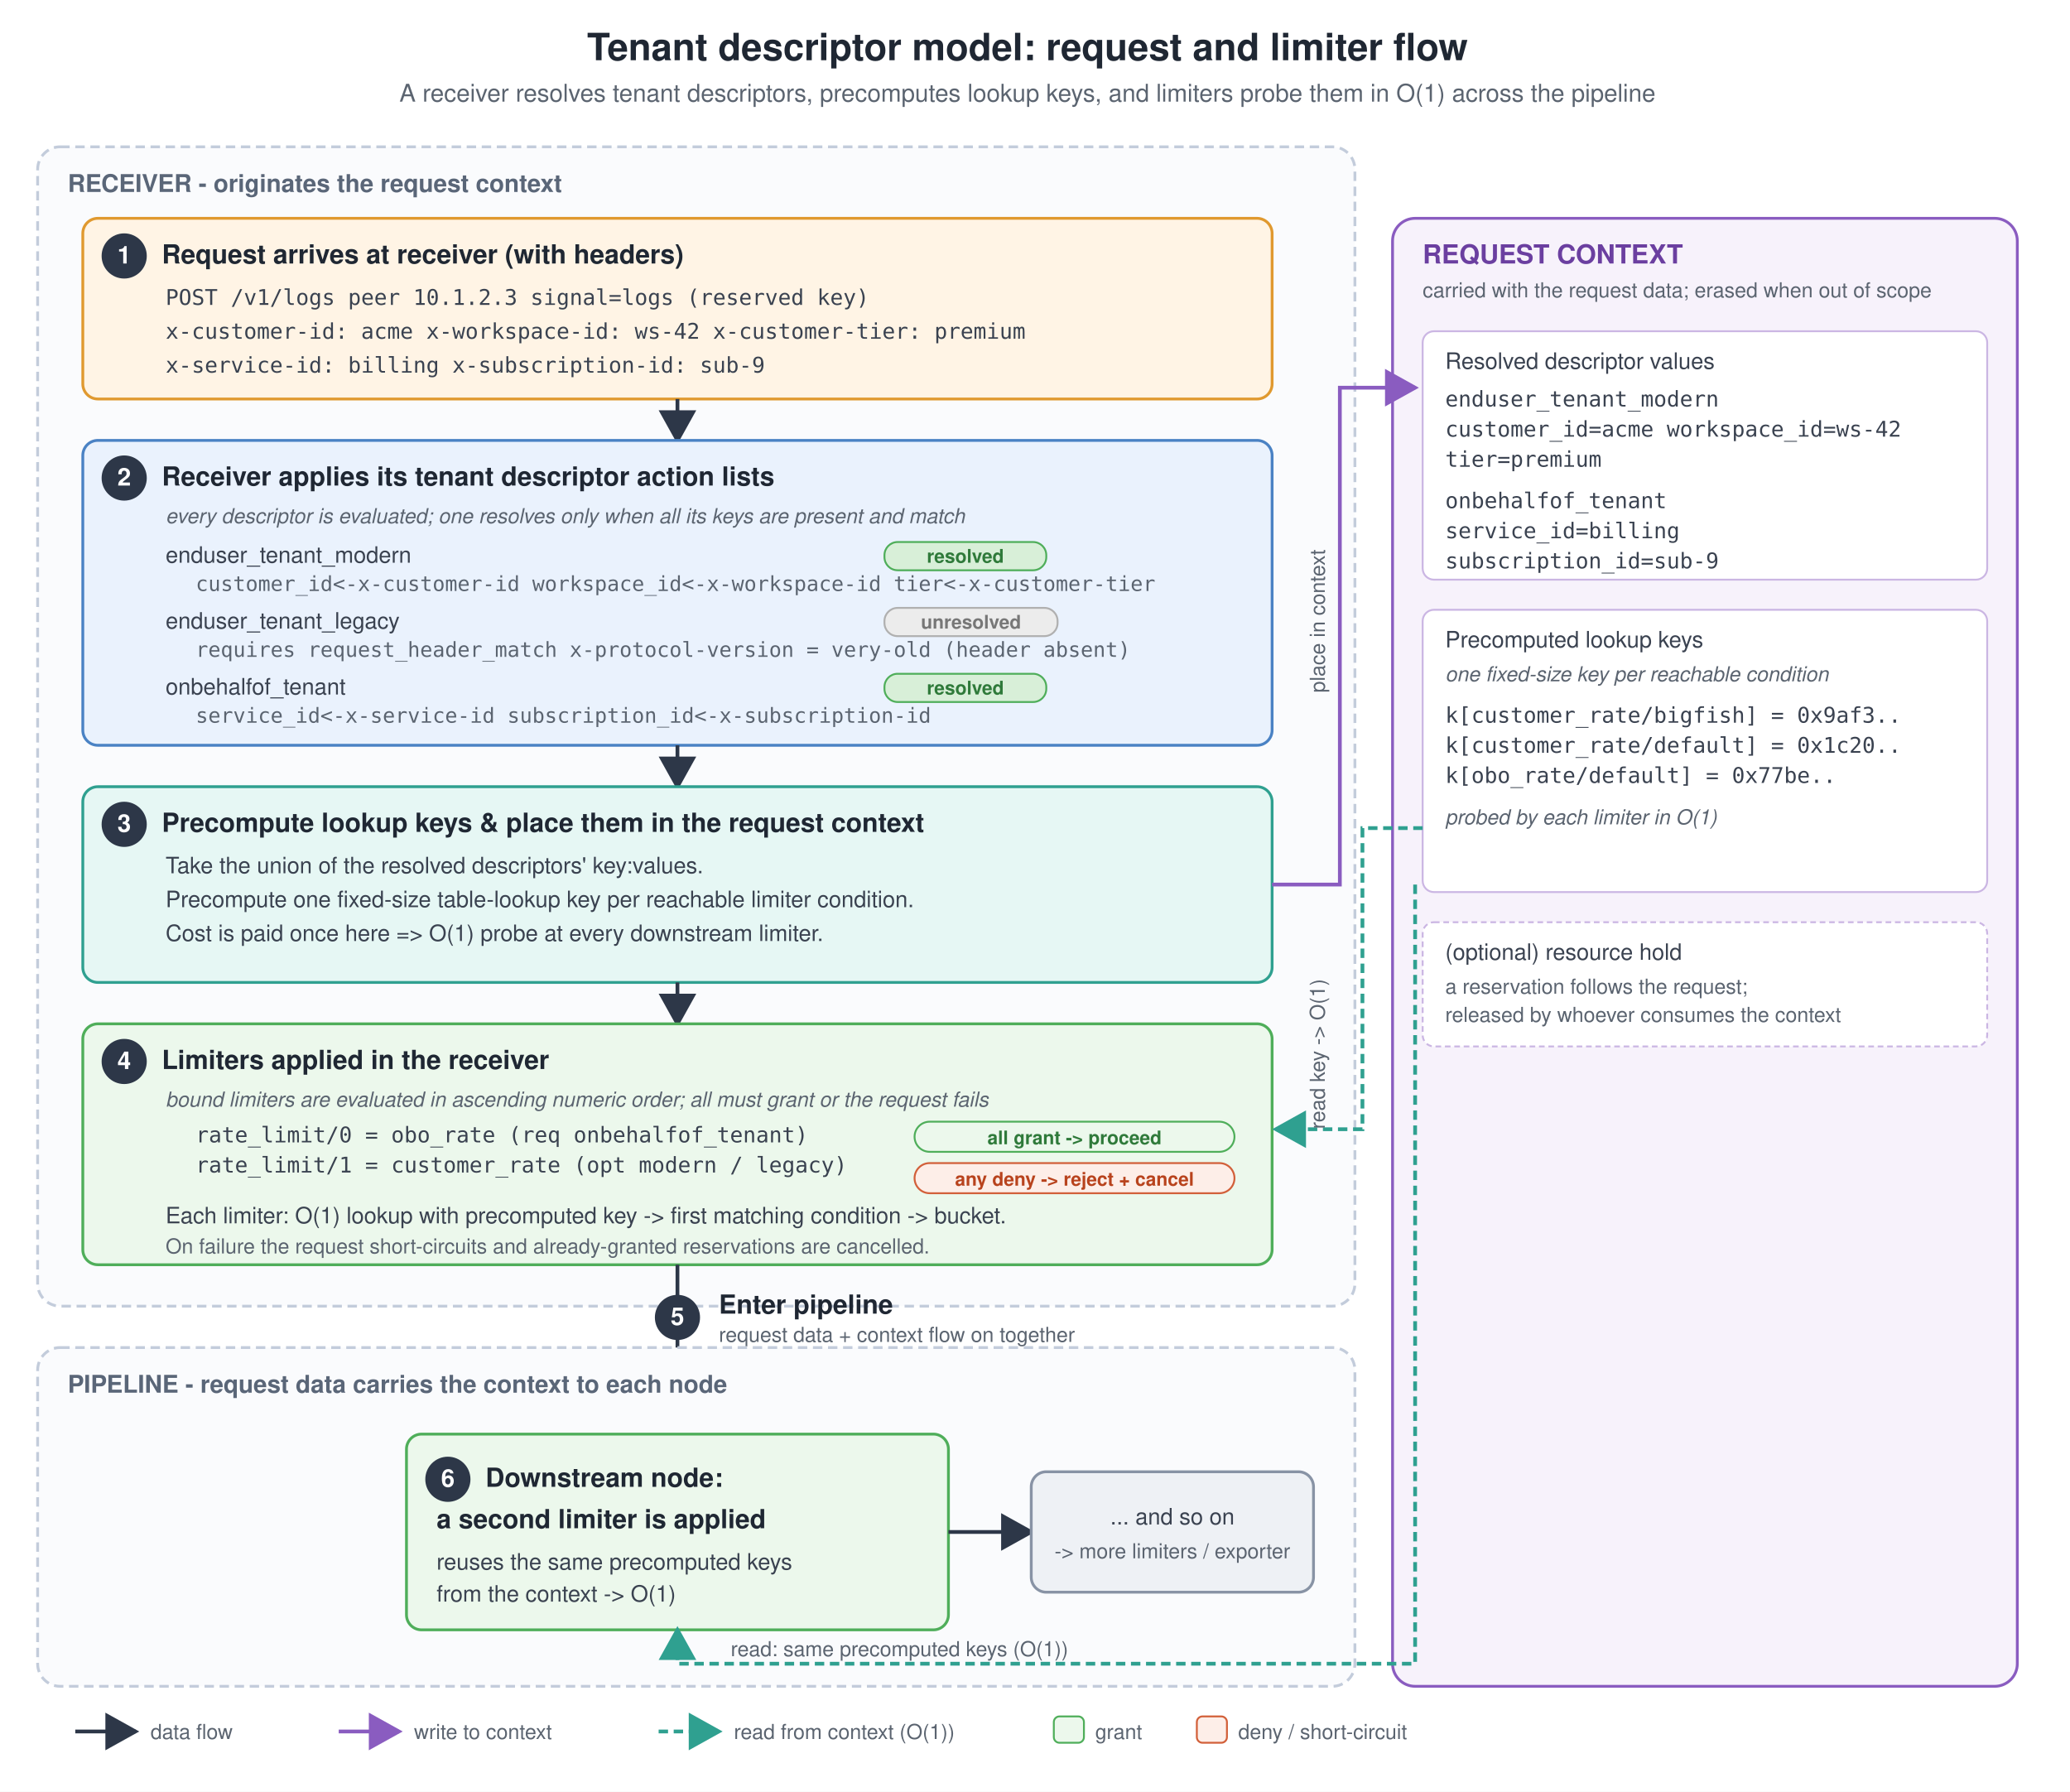
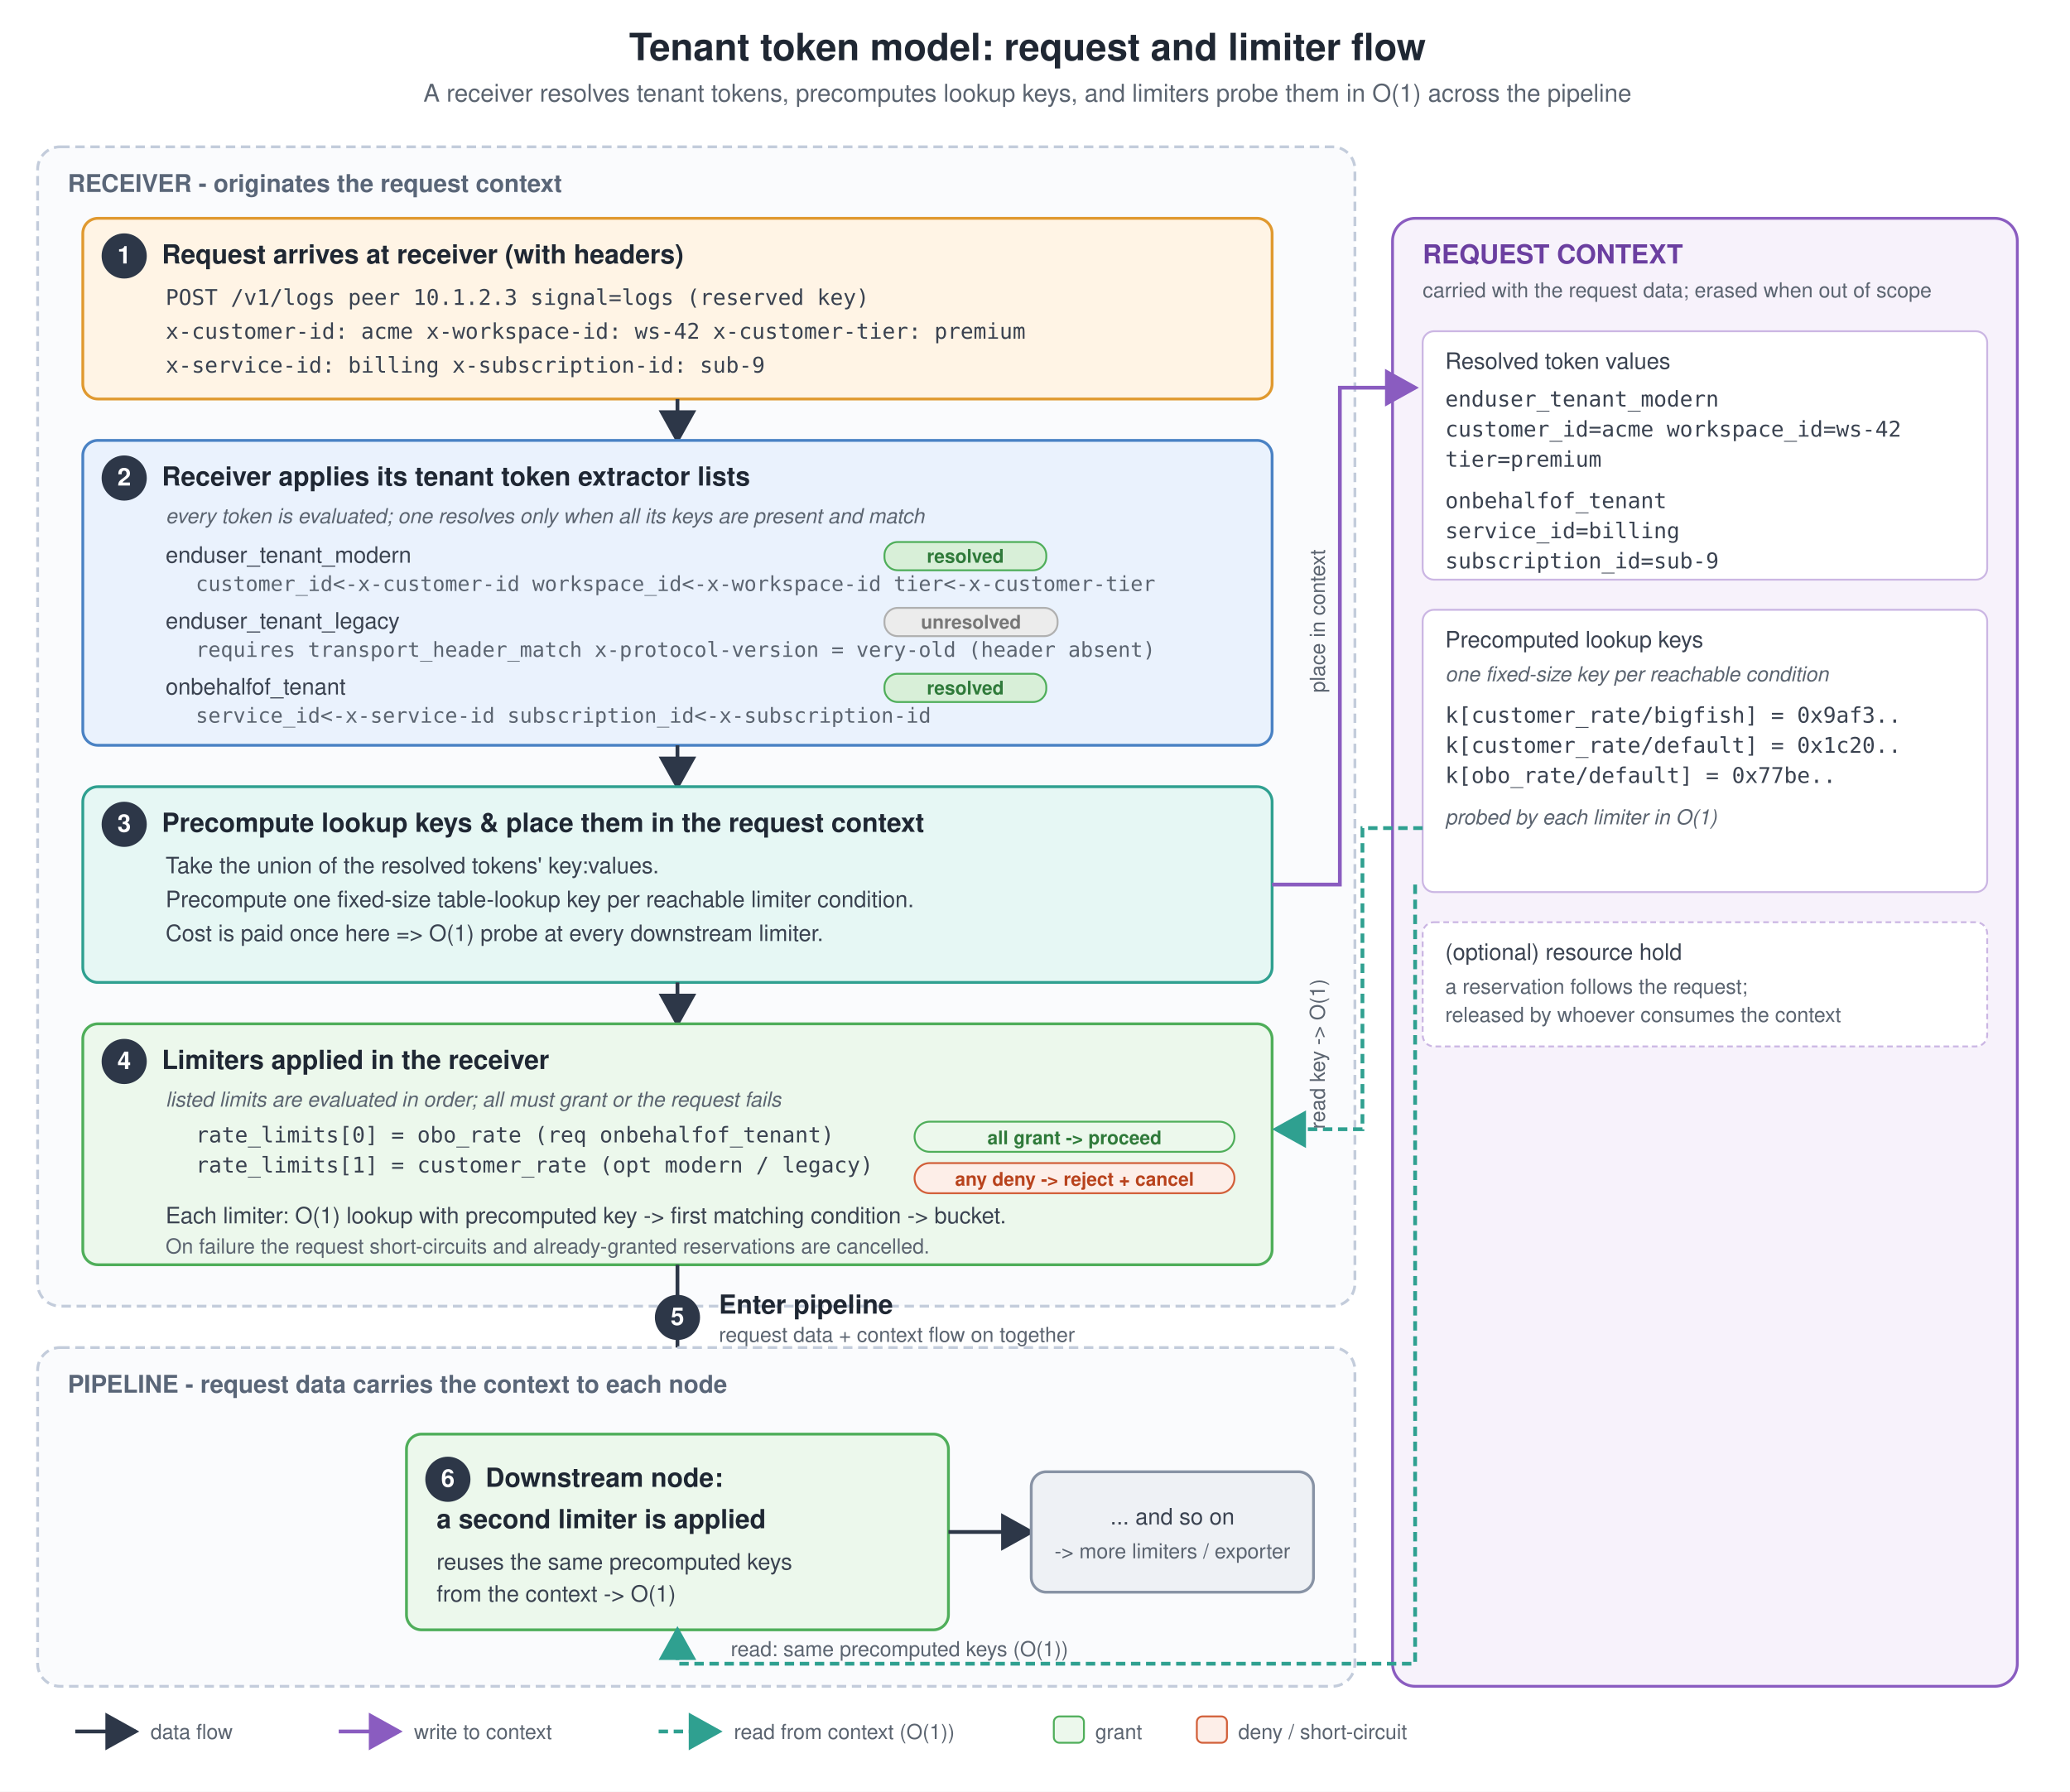
<svg xmlns="http://www.w3.org/2000/svg" width="1100" height="952" viewBox="0 0 1100 952" font-family="'Segoe UI', Helvetica, Arial, sans-serif">
  <defs>
    <style>
      .title { font-weight:700; font-size:20px; fill:#1f2733; }
      .sub   { font-weight:400; font-size:13px; fill:#5b6470; }
      .stage { font-weight:700; font-size:14px; fill:#1f2733; }
      .body  { font-weight:400; font-size:12px; fill:#3a4250; }
      .small { font-weight:400; font-size:11px; fill:#5b6470; }
      .ital  { font-style:italic; font-weight:400; font-size:11px; fill:#5b6470; }
      .mono  { font-family:Consolas,'SF Mono',Menlo,monospace; font-size:11.5px; fill:#3a4250; }
      .monos { font-family:Consolas,'SF Mono',Menlo,monospace; font-size:11px; fill:#5b6470; }
      .lane  { font-weight:700; font-size:14px; fill:#6b3fa0; }
      .cap   { font-weight:700; font-size:13px; fill:#5a6678; }
      .num   { font-weight:700; font-size:13px; fill:#ffffff; }
      .pill  { font-weight:700; font-size:10px; }
    </style>
    <marker id="mFlow" markerWidth="10" markerHeight="10" refX="8" refY="5" orient="auto">
      <path d="M0,0 L9,5 L0,10 z" fill="#2d3748" />
    </marker>
    <marker id="mWrite" markerWidth="10" markerHeight="10" refX="8" refY="5" orient="auto">
      <path d="M0,0 L9,5 L0,10 z" fill="#8a5cc0" />
    </marker>
    <marker id="mRead" markerWidth="10" markerHeight="10" refX="8" refY="5" orient="auto">
      <path d="M0,0 L9,5 L0,10 z" fill="#2fa090" />
    </marker>
  </defs>
  <rect x="0" y="0" width="1100" height="952" fill="#ffffff" />
-   <text x="546" y="32" text-anchor="middle" class="title">Tenant descriptor model: request and limiter flow</text>
-   <text x="546" y="54" text-anchor="middle" class="sub">A receiver resolves tenant descriptors, precomputes lookup keys, and limiters probe them in O(1) across the pipeline</text>
+   <text x="546" y="32" text-anchor="middle" class="title">Tenant token model: request and limiter flow</text>
+   <text x="546" y="54" text-anchor="middle" class="sub">A receiver resolves tenant tokens, precomputes lookup keys, and limiters probe them in O(1) across the pipeline</text>
  <rect x="20" y="78" width="700" height="616" rx="12" fill="#fafbfd" stroke="#c3ccdb" stroke-width="1.5" stroke-dasharray="5 3" />
  <text x="36" y="102" class="cap">RECEIVER  -  originates the request context</text>
  <rect x="44" y="116" width="632" height="96" rx="8" fill="#fff4e5" stroke="#e0992f" stroke-width="1.5" />
  <circle cx="66" cy="136" r="12" fill="#2d3748" />
  <text x="66" y="140" text-anchor="middle" class="num">1</text>
  <text x="86" y="140" class="stage">Request arrives at receiver (with headers)</text>
  <text x="88" y="162" class="mono">POST /v1/logs     peer 10.1.2.3     signal=logs  (reserved key)</text>
  <text x="88" y="180" class="mono">x-customer-id: acme    x-workspace-id: ws-42    x-customer-tier: premium</text>
  <text x="88" y="198" class="mono">x-service-id: billing    x-subscription-id: sub-9</text>
  <line x1="360" y1="212" x2="360" y2="234" stroke="#2d3748" stroke-width="2" marker-end="url(#mFlow)" />
  <rect x="44" y="234" width="632" height="162" rx="8" fill="#eaf2fd" stroke="#4a82c4" stroke-width="1.5" />
  <circle cx="66" cy="254" r="12" fill="#2d3748" />
  <text x="66" y="258" text-anchor="middle" class="num">2</text>
-   <text x="86" y="258" class="stage">Receiver applies its tenant descriptor action lists</text>
-   <text x="88" y="278" class="ital">every descriptor is evaluated; one resolves only when all its keys are present and match</text>
+   <text x="86" y="258" class="stage">Receiver applies its tenant token extractor lists</text>
+   <text x="88" y="278" class="ital">every token is evaluated; one resolves only when all its keys are present and match</text>
  <text x="88" y="299" class="body" font-weight="700">enduser_tenant_modern</text>
  <rect x="470" y="288" width="86" height="15" rx="7" fill="#d8efd8" stroke="#4FAE5A" />
  <text x="513" y="299" text-anchor="middle" class="pill" fill="#2f7a3a">resolved</text>
  <text x="104" y="314" class="monos">customer_id&lt;-x-customer-id   workspace_id&lt;-x-workspace-id   tier&lt;-x-customer-tier</text>
  <text x="88" y="334" class="body" font-weight="700">enduser_tenant_legacy</text>
  <rect x="470" y="323" width="92" height="15" rx="7" fill="#ececec" stroke="#b0b0b0" />
  <text x="516" y="334" text-anchor="middle" class="pill" fill="#777777">unresolved</text>
-   <text x="104" y="349" class="monos">requires request_header_match x-protocol-version = very-old  (header absent)</text>
+   <text x="104" y="349" class="monos">requires transport_header_match x-protocol-version = very-old  (header absent)</text>
  <text x="88" y="369" class="body" font-weight="700">onbehalfof_tenant</text>
  <rect x="470" y="358" width="86" height="15" rx="7" fill="#d8efd8" stroke="#4FAE5A" />
  <text x="513" y="369" text-anchor="middle" class="pill" fill="#2f7a3a">resolved</text>
  <text x="104" y="384" class="monos">service_id&lt;-x-service-id   subscription_id&lt;-x-subscription-id</text>
  <line x1="360" y1="396" x2="360" y2="418" stroke="#2d3748" stroke-width="2" marker-end="url(#mFlow)" />
  <rect x="44" y="418" width="632" height="104" rx="8" fill="#e6f7f4" stroke="#2fa090" stroke-width="1.5" />
  <circle cx="66" cy="438" r="12" fill="#2d3748" />
  <text x="66" y="442" text-anchor="middle" class="num">3</text>
  <text x="86" y="442" class="stage">Precompute lookup keys &amp; place them in the request context</text>
-   <text x="88" y="464" class="body">Take the union of the resolved descriptors' key:values.</text>
+   <text x="88" y="464" class="body">Take the union of the resolved tokens' key:values.</text>
  <text x="88" y="482" class="body">Precompute one fixed-size table-lookup key per reachable limiter condition.</text>
  <text x="88" y="500" class="body">Cost is paid once here  =&gt;  O(1) probe at every downstream limiter.</text>
  <line x1="360" y1="522" x2="360" y2="544" stroke="#2d3748" stroke-width="2" marker-end="url(#mFlow)" />
  <rect x="44" y="544" width="632" height="128" rx="8" fill="#ecf8ec" stroke="#4FAE5A" stroke-width="1.5" />
  <circle cx="66" cy="564" r="12" fill="#2d3748" />
  <text x="66" y="568" text-anchor="middle" class="num">4</text>
  <text x="86" y="568" class="stage">Limiters applied in the receiver</text>
-   <text x="88" y="588" class="ital">bound limiters are evaluated in ascending numeric order; all must grant or the request fails</text>
-   <text x="104" y="607" class="mono">rate_limit/0 = obo_rate      (req onbehalfof_tenant)</text>
-   <text x="104" y="623" class="mono">rate_limit/1 = customer_rate  (opt modern / legacy)</text>
+   <text x="88" y="588" class="ital">listed limits are evaluated in order; all must grant or the request fails</text>
+   <text x="104" y="607" class="mono">rate_limits[0] = obo_rate      (req onbehalfof_tenant)</text>
+   <text x="104" y="623" class="mono">rate_limits[1] = customer_rate  (opt modern / legacy)</text>
  <rect x="486" y="596" width="170" height="16" rx="8" fill="#ecf8ec" stroke="#4FAE5A" />
  <text x="571" y="608" text-anchor="middle" class="pill" fill="#2f7a3a">all grant  -&gt;  proceed</text>
  <rect x="486" y="618" width="170" height="16" rx="8" fill="#fdeee8" stroke="#d2603a" />
  <text x="571" y="630" text-anchor="middle" class="pill" fill="#b8431d">any deny  -&gt;  reject + cancel</text>
  <text x="88" y="650" class="body">Each limiter: O(1) lookup with precomputed key  -&gt;  first matching condition  -&gt;  bucket.</text>
  <text x="88" y="666" class="small">On failure the request short-circuits and already-granted reservations are cancelled.</text>
  <line x1="360" y1="672" x2="360" y2="762" stroke="#2d3748" stroke-width="2" marker-end="url(#mFlow)" />
  <circle cx="360" cy="700" r="12" fill="#2d3748" />
  <text x="360" y="704" text-anchor="middle" class="num">5</text>
  <text x="382" y="698" class="stage" fill="#2f7a3a">Enter pipeline</text>
  <text x="382" y="713" class="small">request data + context flow on together</text>
  <rect x="20" y="716" width="700" height="180" rx="12" fill="#fafbfd" stroke="#c3ccdb" stroke-width="1.5" stroke-dasharray="5 3" />
  <text x="36" y="740" class="cap">PIPELINE  -  request data carries the context to each node</text>
  <rect x="216" y="762" width="288" height="104" rx="8" fill="#ecf8ec" stroke="#4FAE5A" stroke-width="1.5" />
  <circle cx="238" cy="786" r="12" fill="#2d3748" />
  <text x="238" y="790" text-anchor="middle" class="num">6</text>
  <text x="258" y="790" class="stage">Downstream node:</text>
  <text x="232" y="812" class="stage">a second limiter is applied</text>
  <text x="232" y="834" class="body">reuses the same precomputed keys</text>
  <text x="232" y="851" class="body">from the context  -&gt;  O(1)</text>
  <line x1="504" y1="814" x2="548" y2="814" stroke="#2d3748" stroke-width="2" marker-end="url(#mFlow)" />
  <rect x="548" y="782" width="150" height="64" rx="8" fill="#eef1f5" stroke="#8893a5" stroke-width="1.5" />
  <text x="623" y="810" text-anchor="middle" class="body" font-weight="700">... and so on</text>
  <text x="623" y="828" text-anchor="middle" class="small">-&gt; more limiters / exporter</text>
  <rect x="740" y="116" width="332" height="780" rx="12" fill="#f7f2fb" stroke="#8a5cc0" stroke-width="1.5" />
  <text x="756" y="140" class="lane">REQUEST CONTEXT</text>
  <text x="756" y="158" class="small">carried with the request data; erased when out of scope</text>
  <rect x="756" y="176" width="300" height="132" rx="6" fill="#ffffff" stroke="#cbb6e3" />
-   <text x="768" y="196" class="body" font-weight="700" fill="#6b3fa0">Resolved descriptor values</text>
+   <text x="768" y="196" class="body" font-weight="700" fill="#6b3fa0">Resolved token values</text>
  <text x="768" y="216" class="mono">enduser_tenant_modern</text>
  <text x="768" y="232" class="mono">  customer_id=acme  workspace_id=ws-42</text>
  <text x="768" y="248" class="mono">  tier=premium</text>
  <text x="768" y="270" class="mono">onbehalfof_tenant</text>
  <text x="768" y="286" class="mono">  service_id=billing</text>
  <text x="768" y="302" class="mono">  subscription_id=sub-9</text>
  <rect x="756" y="324" width="300" height="150" rx="6" fill="#ffffff" stroke="#cbb6e3" />
  <text x="768" y="344" class="body" font-weight="700" fill="#6b3fa0">Precomputed lookup keys</text>
  <text x="768" y="362" class="ital">one fixed-size key per reachable condition</text>
  <text x="768" y="384" class="mono">k[customer_rate/bigfish]  = 0x9af3..</text>
  <text x="768" y="400" class="mono">k[customer_rate/default]  = 0x1c20..</text>
  <text x="768" y="416" class="mono">k[obo_rate/default]       = 0x77be..</text>
  <text x="768" y="438" class="ital">probed by each limiter in O(1)</text>
  <rect x="756" y="490" width="300" height="66" rx="6" fill="#ffffff" stroke="#cbb6e3" stroke-dasharray="3 2" />
  <text x="768" y="510" class="body" font-weight="700" fill="#6b3fa0">(optional) resource hold</text>
  <text x="768" y="528" class="small">a reservation follows the request;</text>
  <text x="768" y="543" class="small">released by whoever consumes the context</text>
  <path d="M676,470 H712 V206 H752" fill="none" stroke="#8a5cc0" stroke-width="2" marker-end="url(#mWrite)" />
  <text x="704" y="330" text-anchor="middle" class="small" fill="#8a5cc0" transform="rotate(-90 704 330)">place in context</text>
  <path d="M756,440 H724 V600 H678" fill="none" stroke="#2fa090" stroke-width="2" stroke-dasharray="5 3" marker-end="url(#mRead)" />
  <text x="704" y="560" text-anchor="middle" class="small" fill="#2fa090" transform="rotate(-90 704 560)">read key  -&gt;  O(1)</text>
  <path d="M752,470 V884 H360 V866" fill="none" stroke="#2fa090" stroke-width="2" stroke-dasharray="5 3" marker-end="url(#mRead)" />
  <text x="478" y="880" text-anchor="middle" class="small" fill="#2fa090">read: same precomputed keys (O(1))</text>
  <line x1="40" y1="920" x2="72" y2="920" stroke="#2d3748" stroke-width="2" marker-end="url(#mFlow)" />
  <text x="80" y="924" class="small">data flow</text>
  <line x1="180" y1="920" x2="212" y2="920" stroke="#8a5cc0" stroke-width="2" marker-end="url(#mWrite)" />
  <text x="220" y="924" class="small">write to context</text>
  <line x1="350" y1="920" x2="382" y2="920" stroke="#2fa090" stroke-width="2" stroke-dasharray="5 3" marker-end="url(#mRead)" />
  <text x="390" y="924" class="small">read from context (O(1))</text>
  <rect x="560" y="912" width="16" height="14" rx="3" fill="#ecf8ec" stroke="#4FAE5A" />
  <text x="582" y="924" class="small">grant</text>
  <rect x="636" y="912" width="16" height="14" rx="3" fill="#fdeee8" stroke="#d2603a" />
  <text x="658" y="924" class="small">deny / short-circuit</text>
</svg>
